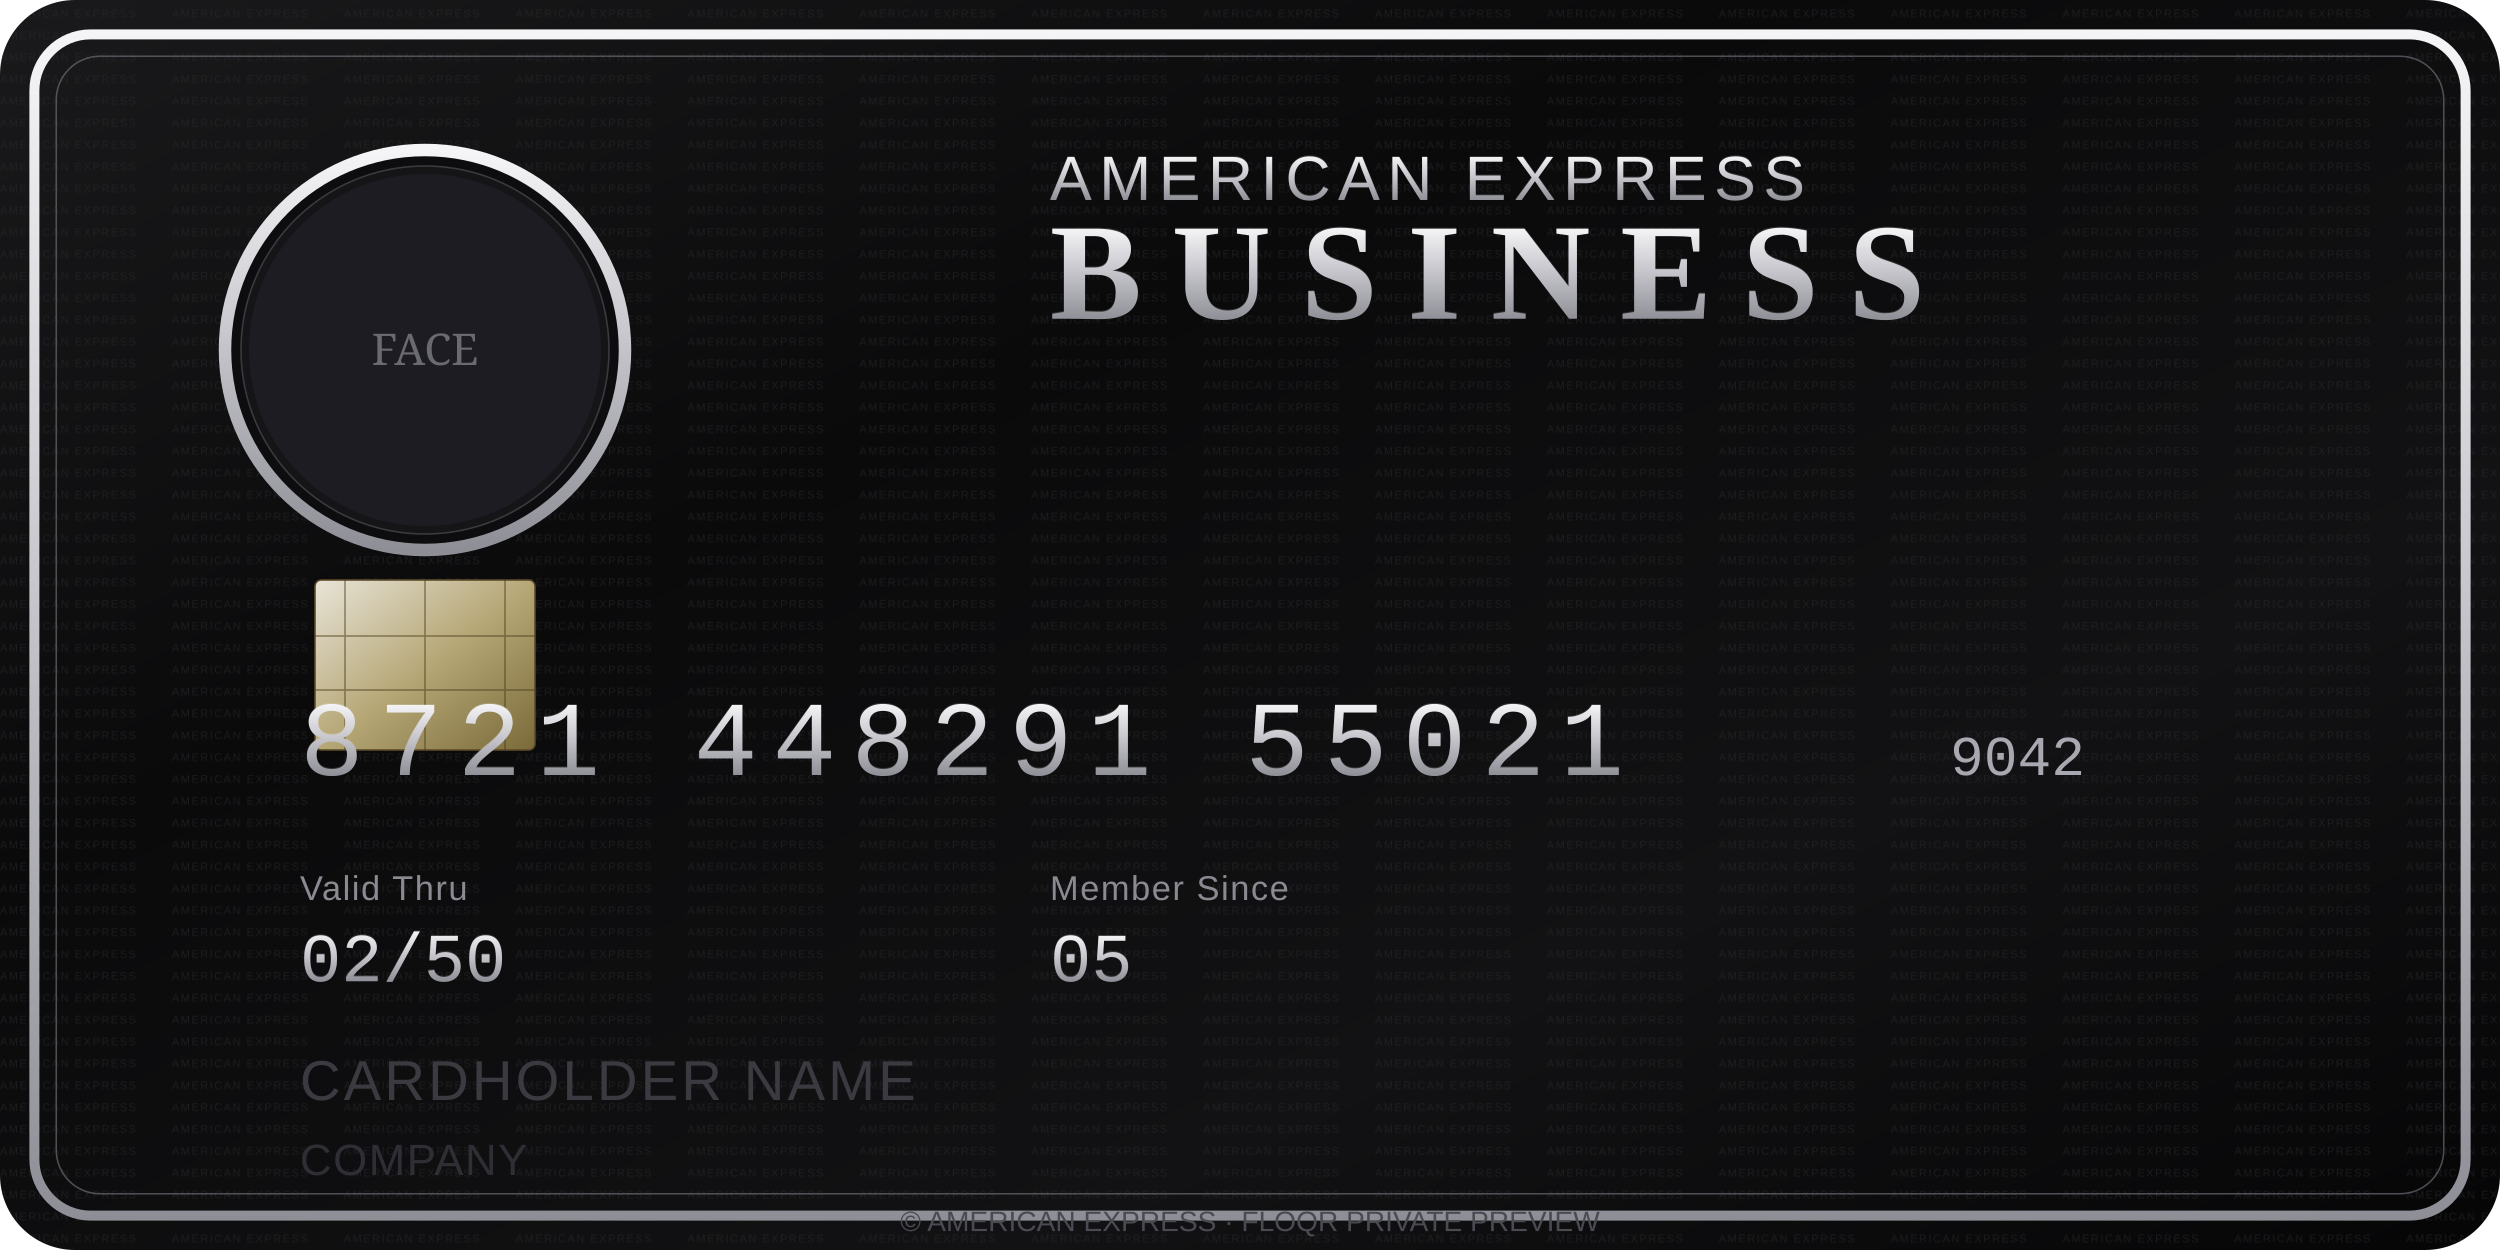
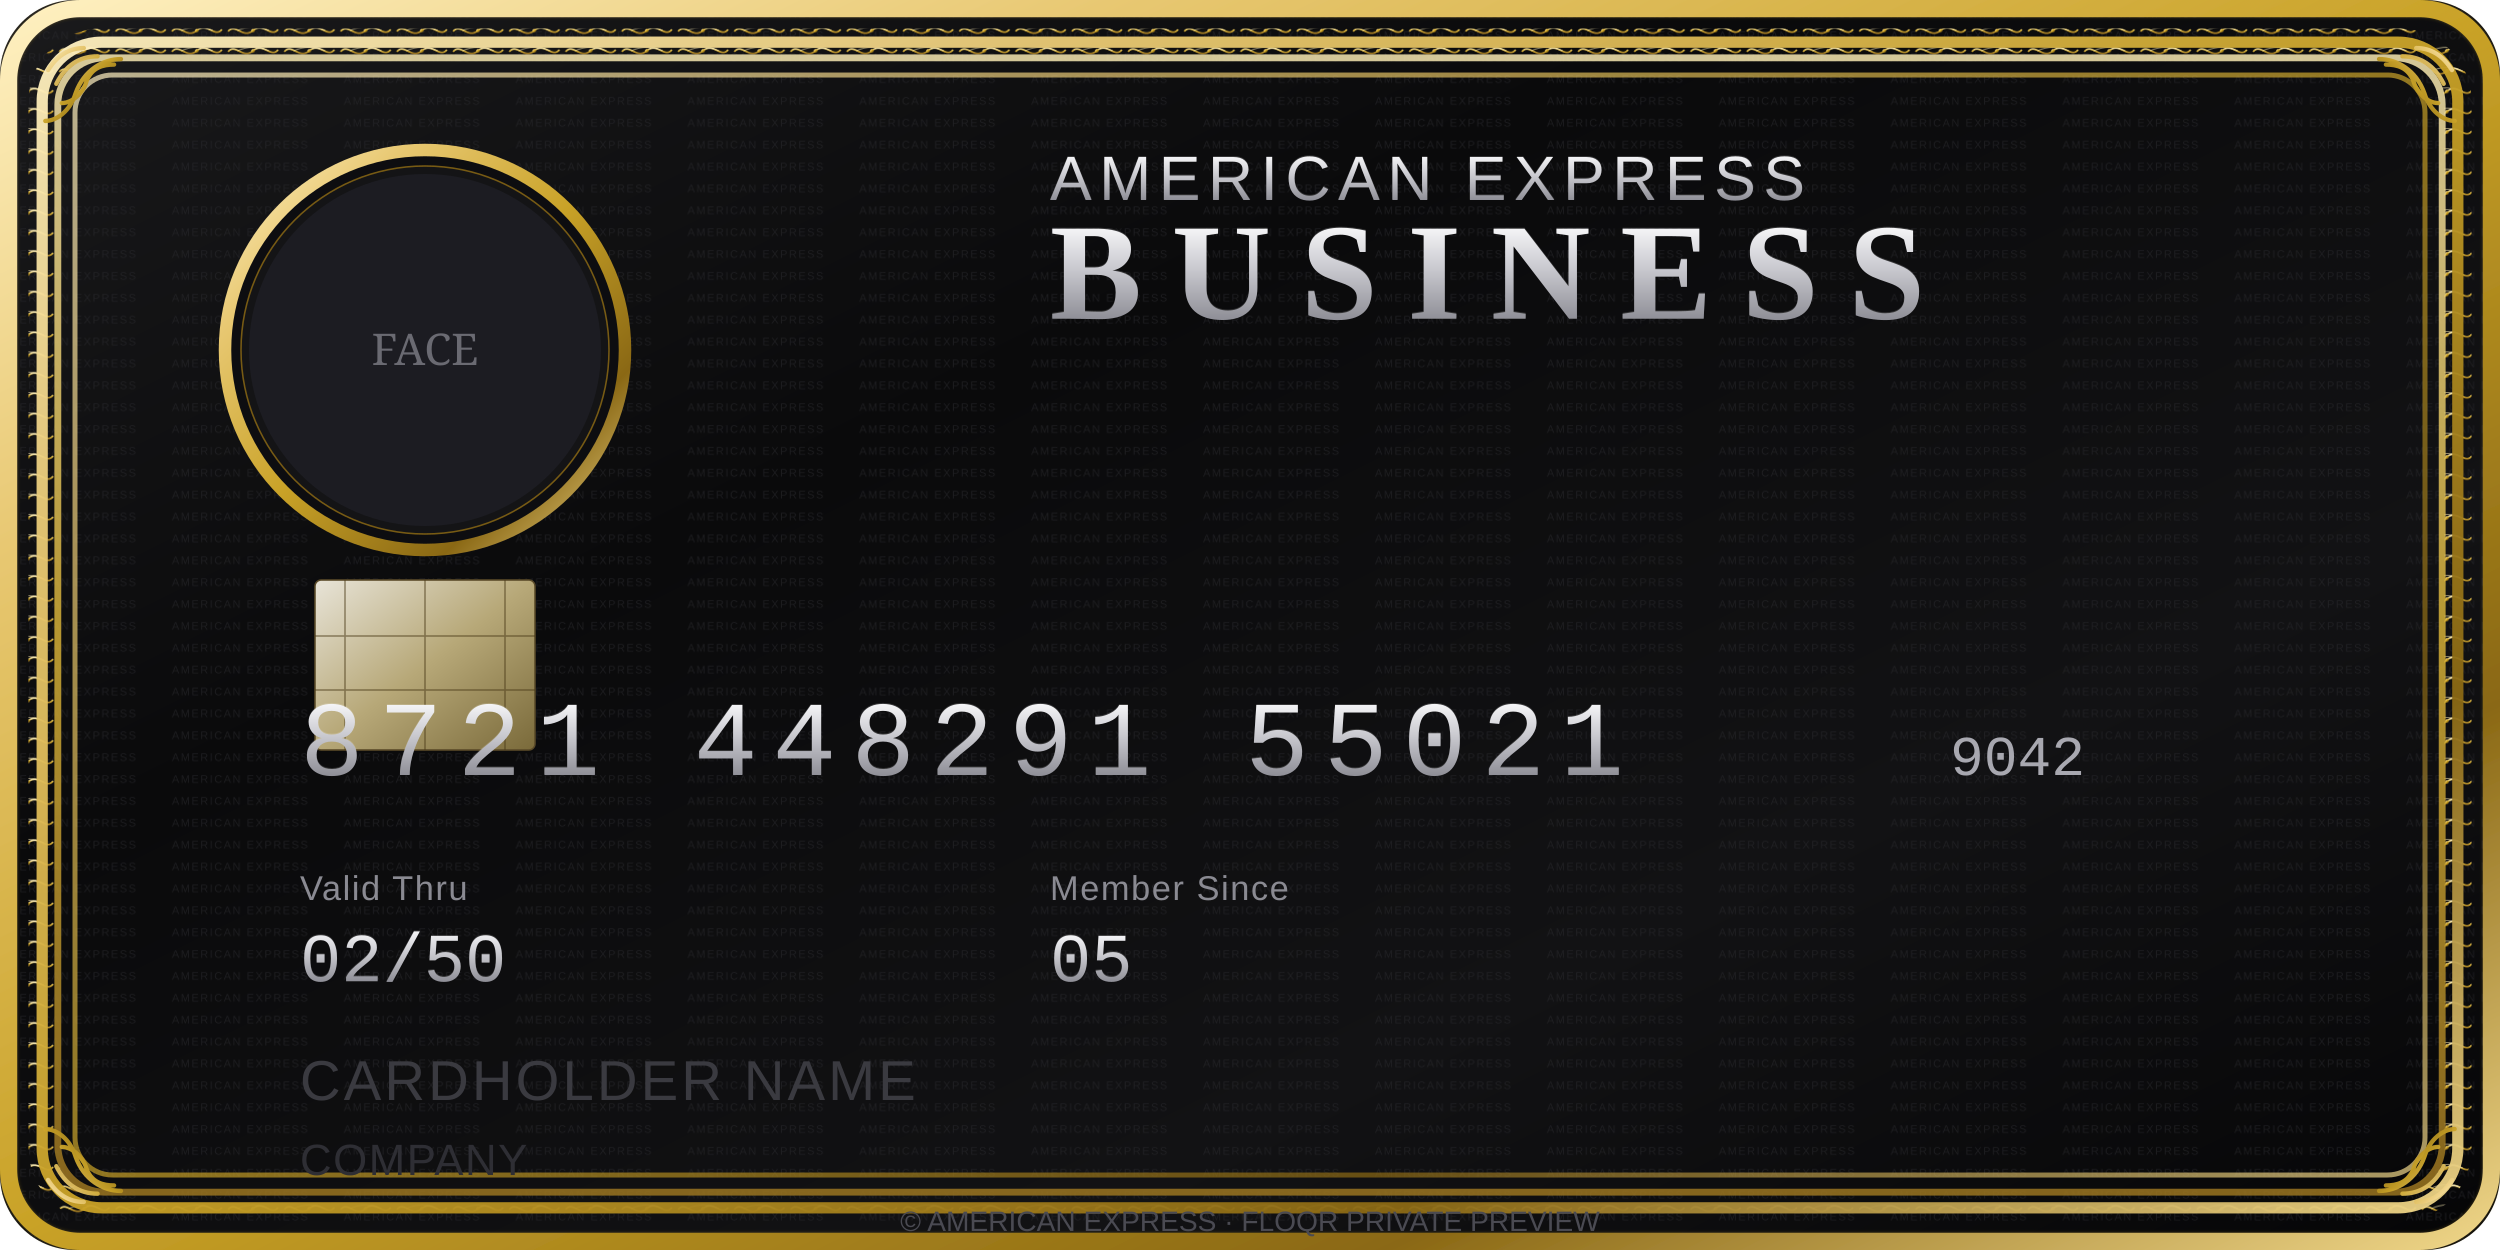
<svg xmlns="http://www.w3.org/2000/svg" viewBox="0 0 1600 800" width="1600" height="800" preserveAspectRatio="xMidYMid slice">
  <defs>
    <linearGradient id="metal" x1="0" y1="0" x2="1" y2="1">
      <stop offset="0" stop-color="#1a1a1c" />
      <stop offset=".35" stop-color="#0a0a0b" />
      <stop offset=".7" stop-color="#121214" />
      <stop offset="1" stop-color="#050506" />
    </linearGradient>
    <linearGradient id="silver" x1="0" y1="0" x2="0" y2="1">
      <stop offset="0" stop-color="#f5f5f7" />
      <stop offset=".45" stop-color="#c8c8ce" />
      <stop offset="1" stop-color="#8e8e96" />
    </linearGradient>
+     <linearGradient id="gold" x1="0" y1="0" x2="1" y2="1">
+       <stop offset="0" stop-color="#fff1c2" />
+       <stop offset=".22" stop-color="#e8c872" />
+       <stop offset=".5" stop-color="#c9a227" />
+       <stop offset=".78" stop-color="#8a6814" />
+       <stop offset="1" stop-color="#f0d78a" />
+     </linearGradient>
+     <linearGradient id="goldSoft" x1="0" y1="0" x2="0" y2="1">
+       <stop offset="0" stop-color="#f7e7b0" />
+       <stop offset=".5" stop-color="#d4af37" />
+       <stop offset="1" stop-color="#9a7420" />
+     </linearGradient>
    <linearGradient id="chip" x1="0" y1="0" x2="1" y2="1">
      <stop offset="0" stop-color="#e8e4d8" />
      <stop offset=".5" stop-color="#b7a878" />
      <stop offset="1" stop-color="#7a6a3a" />
    </linearGradient>
    <pattern id="micro" width="110" height="14" patternUnits="userSpaceOnUse">
      <text x="0" y="11" font-family="Arial,Helvetica,sans-serif" font-size="7" fill="#2a2a2e" letter-spacing="1">AMERICAN EXPRESS</text>
    </pattern>
+     <pattern id="filigree" width="36" height="13" patternUnits="userSpaceOnUse">
+       <path d="M2,7.15 C6.48,1.3 11.52,12.35 18,6.5                C24.48,0.65 29.52,11.7 34,5.85" fill="none" stroke="url(#goldSoft)" stroke-width="1.15" opacity=".95" />
+       <circle cx="18" cy="6.5" r="1.15" fill="url(#gold)" />
+       <path d="M7.92,6.5 Q18,1.95 28.08,6.5" fill="none" stroke="#f5e6b0" stroke-width="0.7" opacity=".55" />
+     </pattern>
    <filter id="emboss" x="-20%" y="-20%" width="140%" height="140%">
      <feDropShadow dx="0" dy="1.2" stdDeviation="0.6" flood-color="#000" flood-opacity=".55" />
      <feDropShadow dx="0" dy="-0.6" stdDeviation="0.4" flood-color="#fff" flood-opacity=".18" />
    </filter>
+     <filter id="goldGlow" x="-10%" y="-10%" width="120%" height="120%">
+       <feDropShadow dx="0" dy="0" stdDeviation="1.2" flood-color="#d4af37" flood-opacity=".35" />
+     </filter>
  </defs>
  <rect width="1600" height="800" rx="48" fill="url(#metal)" />
  <rect width="1600" height="800" rx="48" fill="url(#micro)" opacity=".55" />
-   <rect x="22" y="22" width="1556" height="756" rx="36" fill="none" stroke="url(#silver)" stroke-width="6.4" />
-   <rect x="36" y="36" width="1528" height="728" rx="28" fill="none" stroke="#6a6a72" stroke-width="1" opacity=".7" />
-   <circle cx="272" cy="224" r="128" fill="#0d0d10" stroke="url(#silver)" stroke-width="8" />
-   <circle cx="272" cy="224" r="117.76" fill="#151518" stroke="#3a3a40" stroke-width="1" />
+   <rect x="5.5" y="5.5" width="1589" height="789" rx="46" fill="none" stroke="url(#gold)" stroke-width="11" filter="url(#goldGlow)" />
+   <rect x="27" y="27" width="1546" height="746" rx="38" fill="none" stroke="url(#filigree)" stroke-width="17.6" />
+   <rect x="27" y="27" width="1546" height="746" rx="38" fill="none" stroke="url(#gold)" stroke-width="7.2" opacity=".95" />
+   <rect x="37" y="37" width="1526" height="726" rx="30" fill="none" stroke="url(#goldSoft)" stroke-width="4.4" opacity=".85" />
+   <rect x="48" y="48" width="1504" height="704" rx="24" fill="none" stroke="url(#gold)" stroke-width="3.2" opacity=".7" />
+   <g fill="none" stroke="url(#gold)" stroke-width="2.8" stroke-linecap="round" opacity=".95">
+     <path d="M0,48.4 C7.04,48.4 15.84,42.24 19.36,30.8 C24.64,15.84 36.96,8.8 48.4,8.8 M10.56,36.96 C17.6,36.96 24.64,29.92 26.4,22.88 C29.92,14.08 36.96,12.32 44,12.32 M7.04,24.64 Q15.84,7.04 33.44,7.04 M1.76,15.84 Q10.56,1.76 24.64,1.76" transform="translate(29,29)" />
+     <path d="M0,48.4 C7.04,48.4 15.84,42.24 19.36,30.8 C24.64,15.84 36.96,8.8 48.4,8.8 M10.56,36.96 C17.6,36.96 24.64,29.92 26.4,22.88 C29.92,14.08 36.96,12.32 44,12.32 M7.04,24.64 Q15.84,7.04 33.44,7.04 M1.76,15.84 Q10.56,1.76 24.64,1.76" transform="translate(1571,29) scale(-1,1)" />
+     <path d="M0,48.4 C7.04,48.4 15.84,42.24 19.36,30.8 C24.64,15.84 36.96,8.8 48.4,8.8 M10.56,36.96 C17.6,36.96 24.64,29.92 26.4,22.88 C29.92,14.08 36.96,12.32 44,12.32 M7.04,24.64 Q15.84,7.04 33.44,7.04 M1.76,15.84 Q10.56,1.76 24.64,1.76" transform="translate(29,771) scale(1,-1)" />
+     <path d="M0,48.4 C7.04,48.4 15.84,42.24 19.36,30.8 C24.64,15.84 36.96,8.8 48.4,8.8 M10.56,36.96 C17.6,36.96 24.64,29.92 26.4,22.88 C29.92,14.08 36.96,12.32 44,12.32 M7.04,24.64 Q15.84,7.04 33.44,7.04 M1.76,15.84 Q10.56,1.76 24.64,1.76" transform="translate(1571,771) scale(-1,-1)" />
+   </g>
+   <circle cx="272" cy="224" r="128" fill="#0d0d10" stroke="url(#gold)" stroke-width="8" />
+   <circle cx="272" cy="224" r="117.76" fill="#151518" stroke="#8a6814" stroke-width="1" opacity=".85" />
  <circle cx="272" cy="224" r="112.64" fill="#1c1c22" class="baller-face-hole" />
  <text x="272" y="233.6" text-anchor="middle" font-family="Georgia,serif" font-size="28" fill="#6a6a72">FACE</text>
  <g transform="translate(201.6, 371.2)">
    <rect width="140.8" height="108.8" rx="4" fill="url(#chip)" stroke="#5a4a28" stroke-width="1" />
    <path d="M19.2,0 V108.8 M70.4,0 V108.8 M121.6,0 V108.8 M0,35.84 H140.8 M0,70.4 H140.8" stroke="#4a3a18" stroke-width="1" opacity=".55" />
  </g>
  <g transform="translate(672,128)" filter="url(#emboss)">
    <text x="0" y="0" font-family="Arial Black,Impact,Arial,sans-serif" font-size="40" fill="url(#silver)" letter-spacing="4.8">AMERICAN EXPRESS</text>
    <text x="0" y="76" font-family="Georgia,'Times New Roman',serif" font-size="88" fill="url(#silver)" letter-spacing="19.2" font-weight="700">BUSINESS</text>
  </g>
  <text x="192" y="496" font-family="'Courier New',Courier,monospace" font-size="68" fill="url(#silver)" letter-spacing="9.6" filter="url(#emboss)">8721  448291  55021</text>
  <text x="1248" y="496" font-family="'Courier New',Courier,monospace" font-size="36" fill="#a8a8b0">9042</text>
  <g fill="url(#silver)" font-family="Arial,Helvetica,sans-serif">
    <text x="192" y="576" font-size="22" fill="#8a8a92" letter-spacing="1">Valid Thru</text>
    <text x="192" y="628" font-size="44" font-family="'Courier New',Courier,monospace" filter="url(#emboss)">02/50</text>
    <text x="672" y="576" font-size="22" fill="#8a8a92" letter-spacing="1">Member Since</text>
    <text x="672" y="628" font-size="44" font-family="'Courier New',Courier,monospace" filter="url(#emboss)">05</text>
  </g>
  <text x="192" y="704" font-family="Arial,Helvetica,sans-serif" font-size="36" fill="#3a3a40" letter-spacing="2" class="baller-name-guide">CARDHOLDER NAME</text>
  <text x="192" y="752" font-family="Arial,Helvetica,sans-serif" font-size="28" fill="#2e2e34" letter-spacing="1" class="baller-company-guide">COMPANY</text>
-   <text x="800" y="787.9" text-anchor="middle" font-family="Arial,sans-serif" font-size="18" fill="#4a4a52">© AMERICAN EXPRESS · FLOQR PRIVATE PREVIEW</text>
+   <text x="800" y="787.85" text-anchor="middle" font-family="Arial,sans-serif" font-size="18" fill="#4a4a52">© AMERICAN EXPRESS · FLOQR PRIVATE PREVIEW</text>
</svg>
